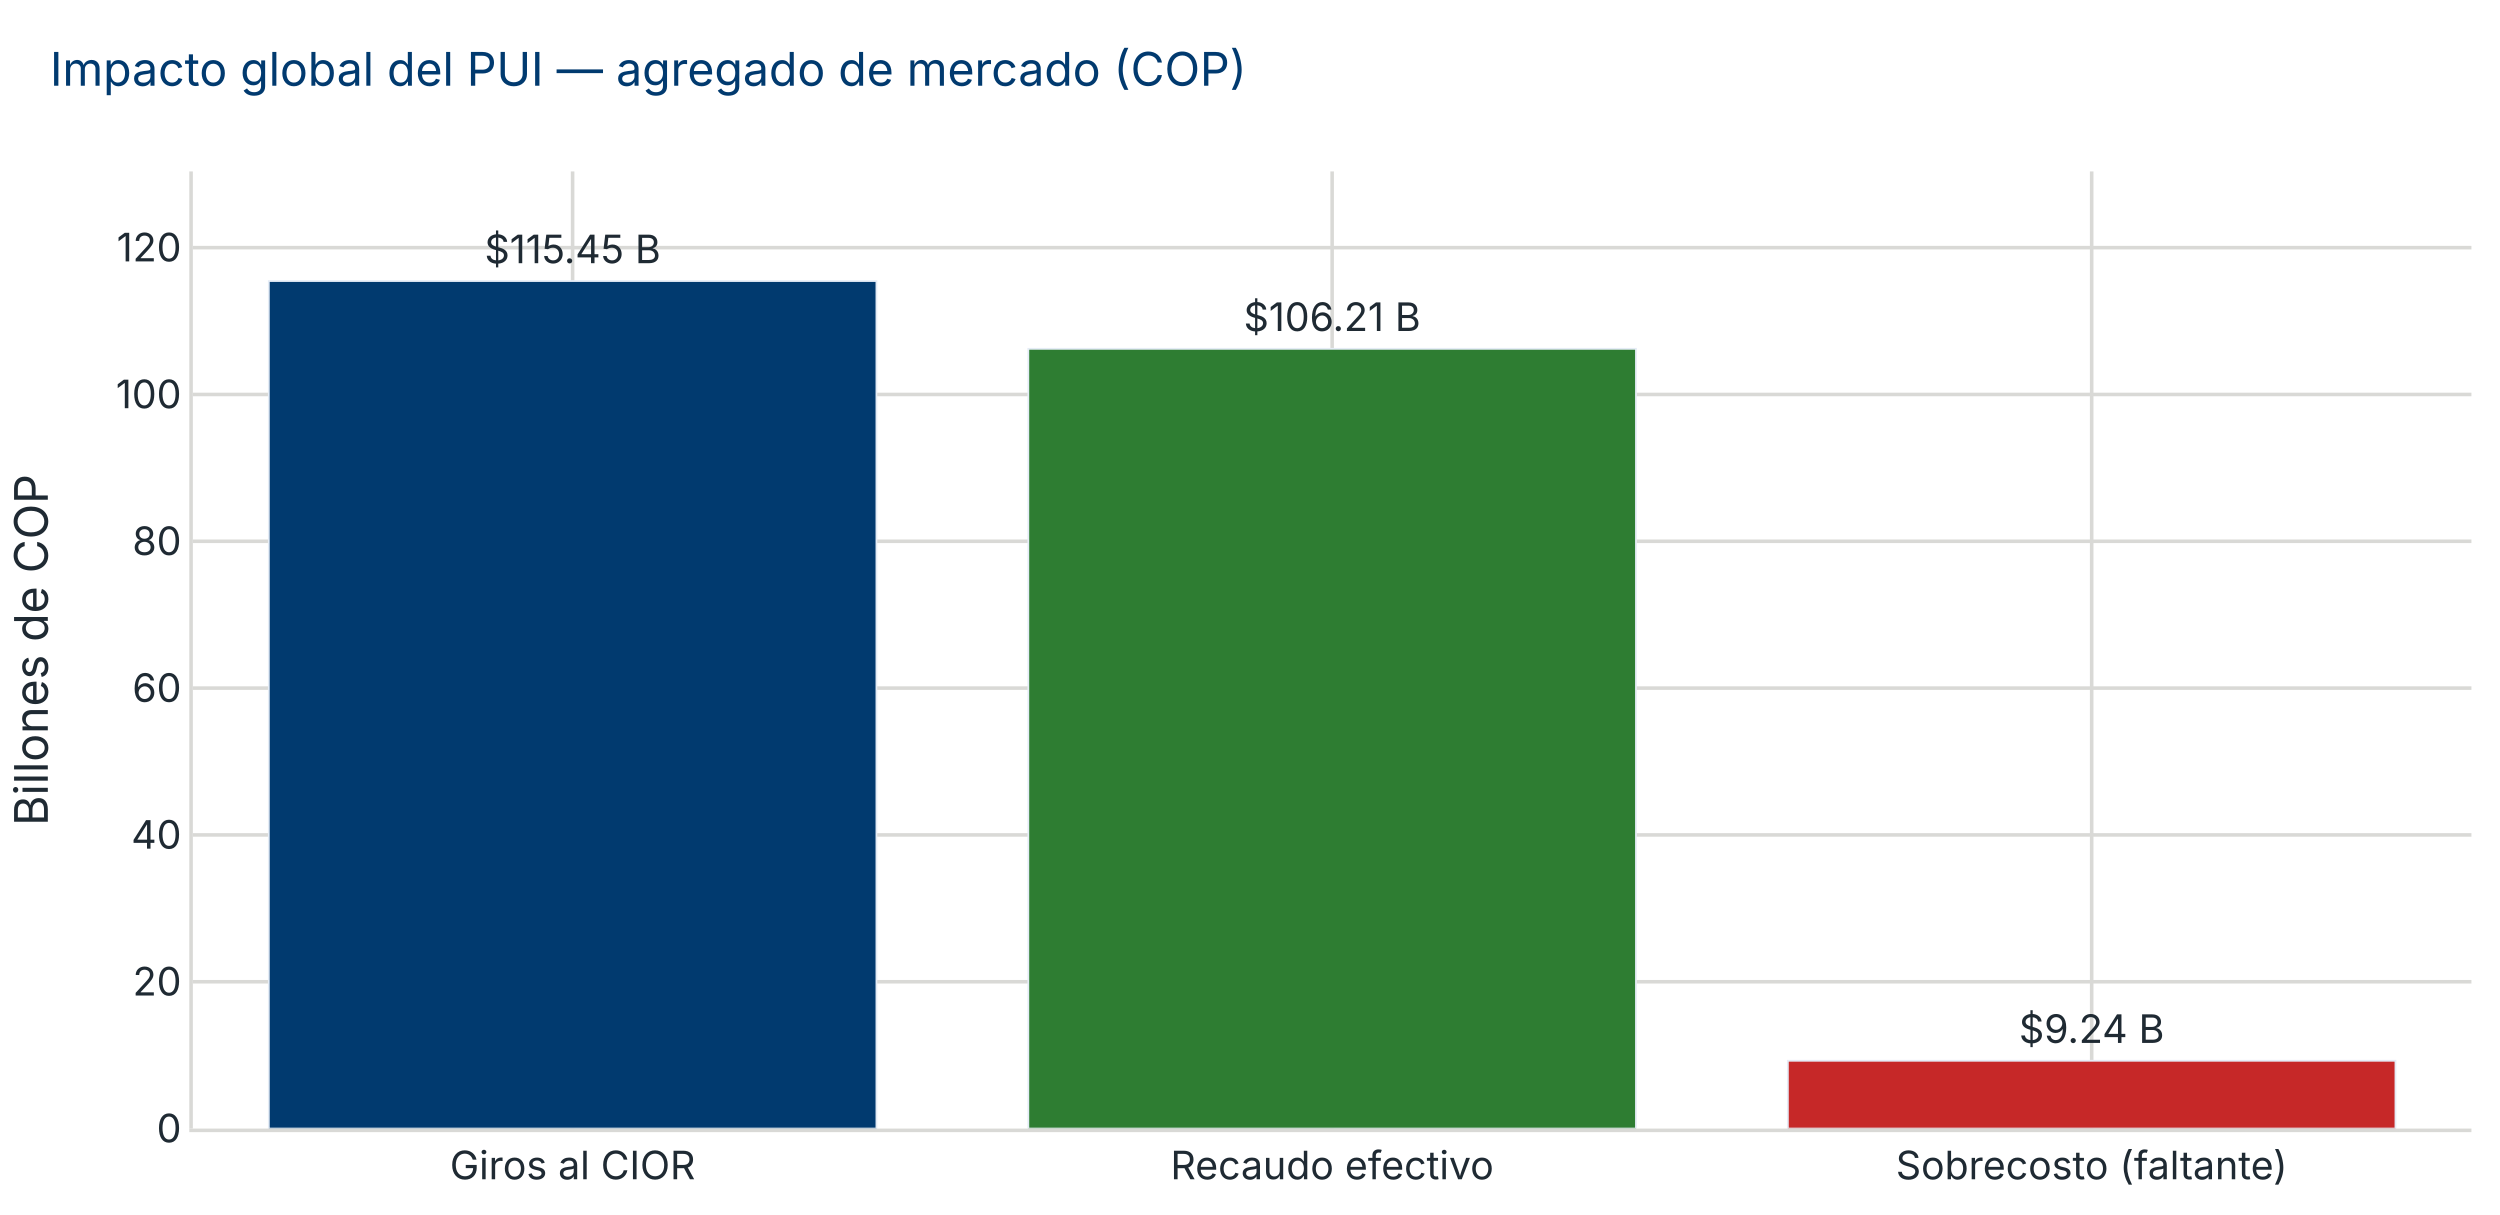
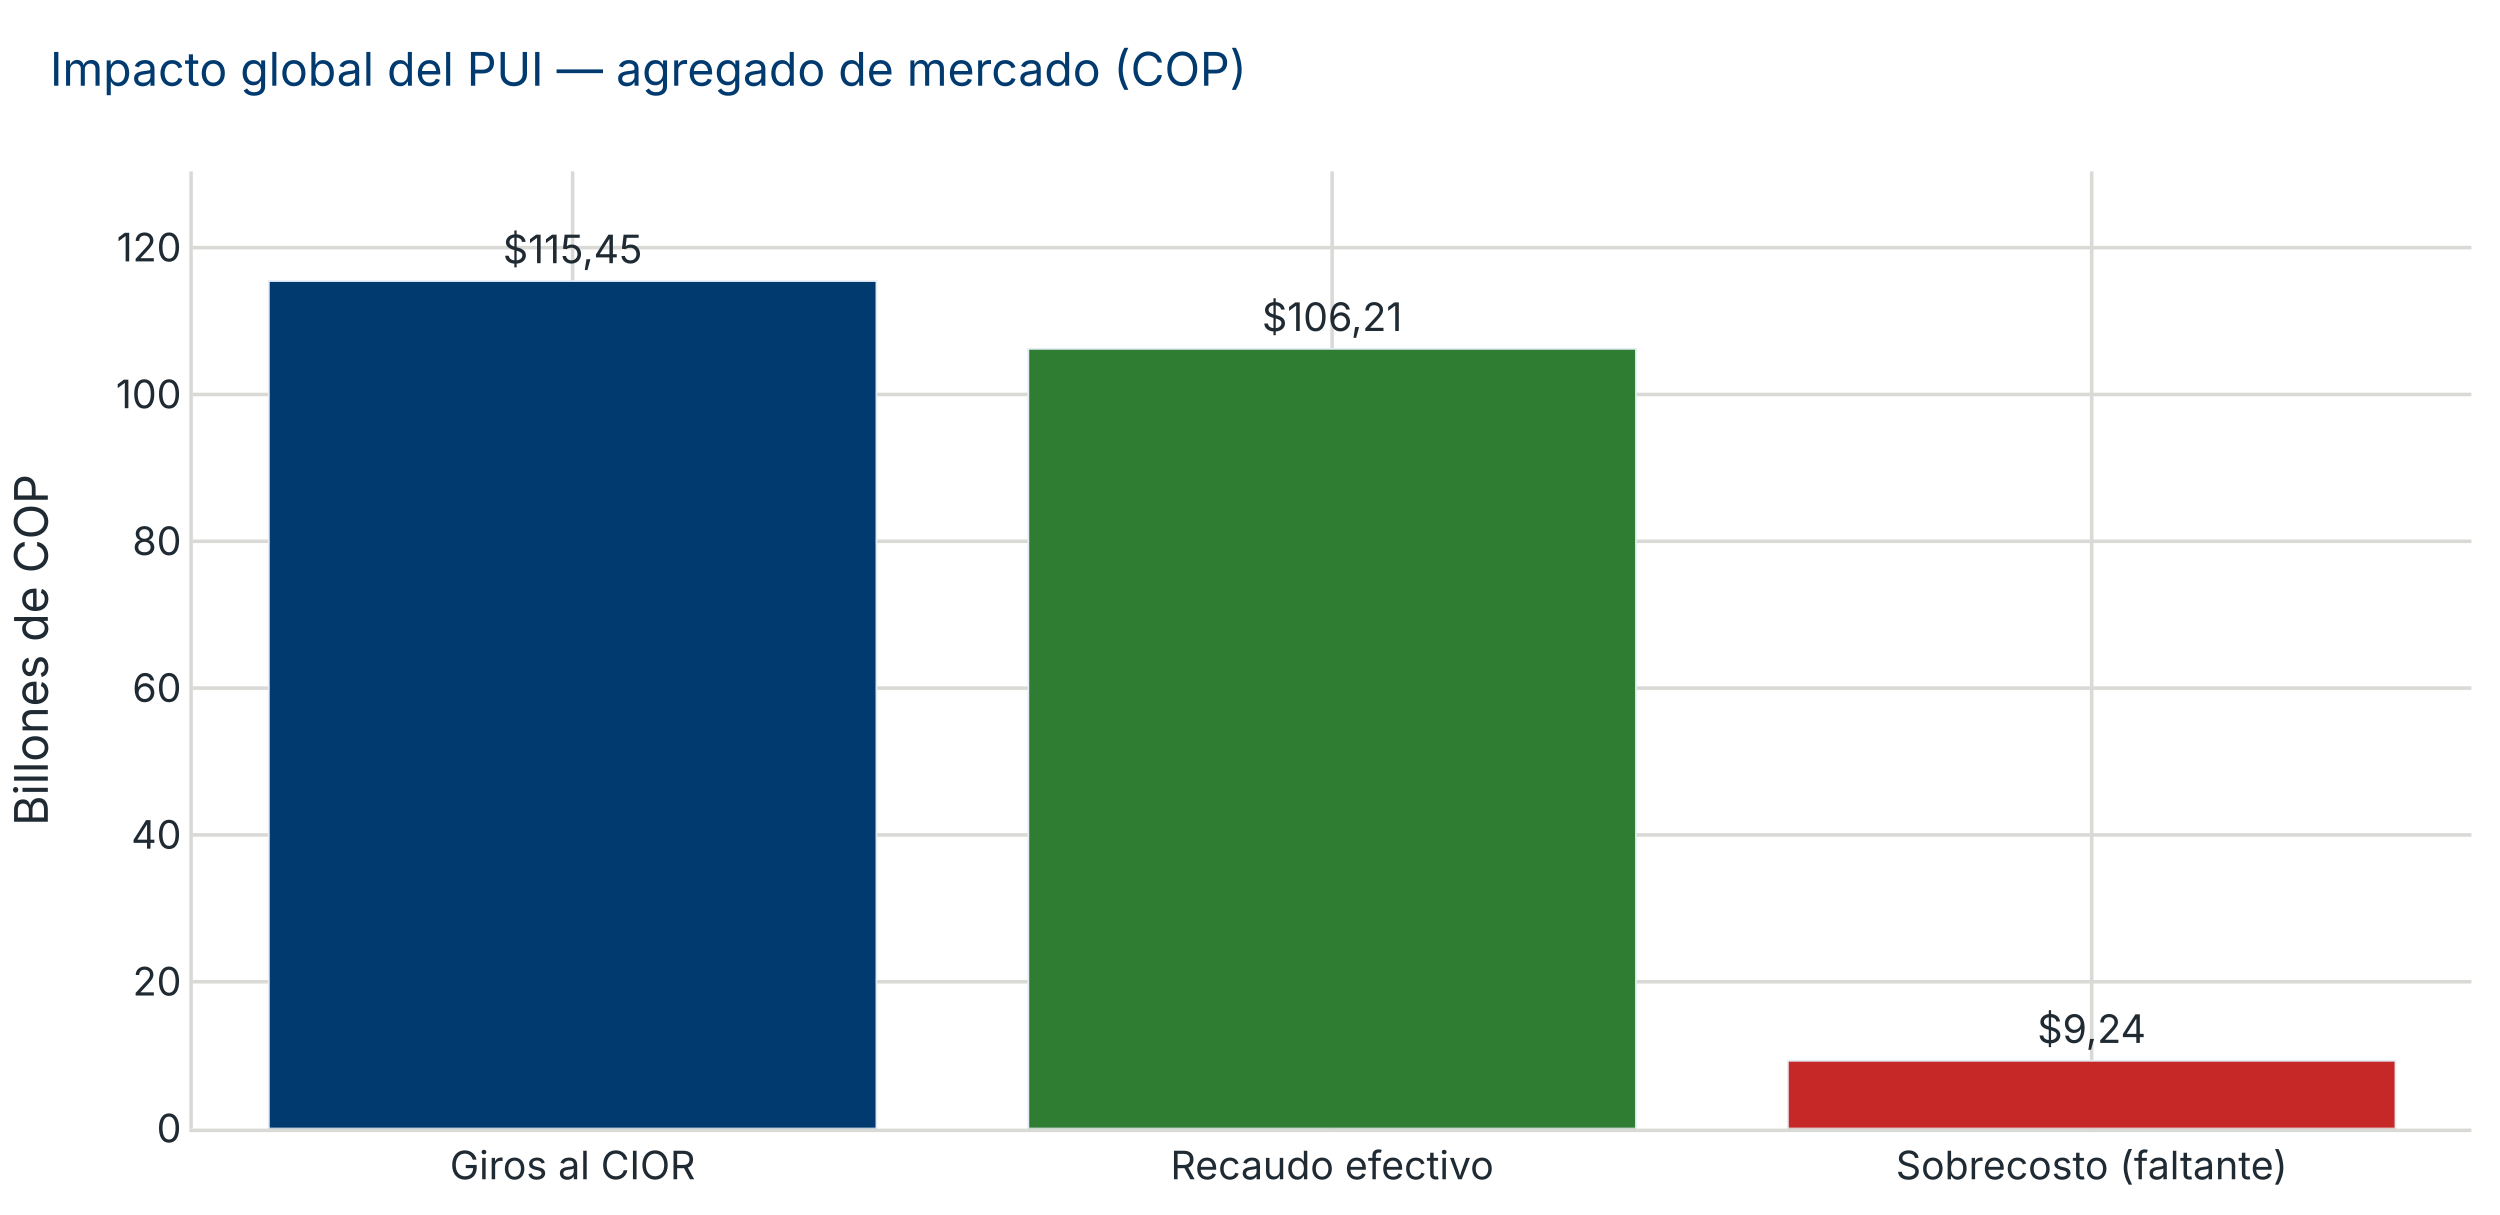
<svg xmlns="http://www.w3.org/2000/svg" class="main-svg" width="700" height="340" style="" viewBox="0 0 700 340">
  <rect x="0" y="0" width="700" height="340" style="fill: rgb(0, 0, 0); fill-opacity: 0;" />
-   <defs id="defs-678b3b">
+   <defs id="defs-3df4e8">
    <g class="clips">
-       <clipPath id="clip678b3bxyplot" class="plotclip">
+       <clipPath id="clip3df4e8xyplot" class="plotclip">
        <rect width="638" height="268" />
      </clipPath>
-       <clipPath class="axesclip" id="clip678b3bx">
+       <clipPath class="axesclip" id="clip3df4e8x">
        <rect x="54" y="0" width="638" height="340" />
      </clipPath>
-       <clipPath class="axesclip" id="clip678b3by">
+       <clipPath class="axesclip" id="clip3df4e8y">
        <rect x="0" y="48" width="700" height="268" />
      </clipPath>
-       <clipPath class="axesclip" id="clip678b3bxy">
+       <clipPath class="axesclip" id="clip3df4e8xy">
        <rect x="54" y="48" width="638" height="268" />
      </clipPath>
    </g>
    <g class="gradients" />
    <g class="patterns" />
  </defs>
  <g class="bglayer">
    <rect class="bg" x="54" y="48" width="638" height="268" style="fill: rgb(255, 255, 255); fill-opacity: 1; stroke-width: 0;" />
  </g>
  <g class="layer-below">
    <g class="imagelayer" />
    <g class="shapelayer" />
  </g>
  <g class="cartesianlayer">
    <g class="subplot xy">
      <g class="layer-subplot">
        <g class="shapelayer" />
        <g class="imagelayer" />
      </g>
      <g class="minor-gridlayer">
        <g class="x" />
        <g class="y" />
      </g>
      <g class="gridlayer">
        <g class="x">
          <path class="xgrid crisp" transform="translate(160.33,0)" d="M0,48v268" style="stroke: rgb(217, 217, 214); stroke-opacity: 1; stroke-width: 1px;" />
          <path class="xgrid crisp" transform="translate(373,0)" d="M0,48v268" style="stroke: rgb(217, 217, 214); stroke-opacity: 1; stroke-width: 1px;" />
          <path class="xgrid crisp" transform="translate(585.67,0)" d="M0,48v268" style="stroke: rgb(217, 217, 214); stroke-opacity: 1; stroke-width: 1px;" />
        </g>
        <g class="y">
          <path class="ygrid crisp" transform="translate(0,274.89)" d="M54,0h638" style="stroke: rgb(217, 217, 214); stroke-opacity: 1; stroke-width: 1px;" />
          <path class="ygrid crisp" transform="translate(0,233.78)" d="M54,0h638" style="stroke: rgb(217, 217, 214); stroke-opacity: 1; stroke-width: 1px;" />
          <path class="ygrid crisp" transform="translate(0,192.67)" d="M54,0h638" style="stroke: rgb(217, 217, 214); stroke-opacity: 1; stroke-width: 1px;" />
          <path class="ygrid crisp" transform="translate(0,151.56)" d="M54,0h638" style="stroke: rgb(217, 217, 214); stroke-opacity: 1; stroke-width: 1px;" />
          <path class="ygrid crisp" transform="translate(0,110.45)" d="M54,0h638" style="stroke: rgb(217, 217, 214); stroke-opacity: 1; stroke-width: 1px;" />
          <path class="ygrid crisp" transform="translate(0,69.34)" d="M54,0h638" style="stroke: rgb(217, 217, 214); stroke-opacity: 1; stroke-width: 1px;" />
        </g>
      </g>
      <g class="zerolinelayer" />
      <g class="layer-between">
        <g class="shapelayer" />
        <g class="imagelayer" />
      </g>
      <path class="xlines-below" />
      <path class="ylines-below" />
      <g class="overlines-below" />
      <g class="xaxislayer-below" />
      <g class="yaxislayer-below" />
      <g class="overaxes-below" />
      <g class="overplot">
-         <g class="xy" transform="translate(54,48)" clip-path="url(#clip678b3bxyplot)">
+         <g class="xy" transform="translate(54,48)" clip-path="url(#clip3df4e8xyplot)">
          <g class="barlayer mlayer">
            <g class="trace bars" style="opacity: 1;">
              <g class="points">
                <g class="point">
                  <path d="M21.27,268V30.7H191.4V268Z" style="vector-effect: none; opacity: 1; stroke-width: 0.5px; fill: rgb(1, 58, 111); fill-opacity: 1; stroke: rgb(229, 236, 246); stroke-opacity: 1;" />
-                   <text class="bartext bartext-outside" text-anchor="middle" data-notex="1" x="0" y="0" style="font-family: Inter, Arial, sans-serif; font-size: 11px; fill: rgb(31, 42, 51); fill-opacity: 1; white-space: pre;" transform="translate(106.335,25.7)">$115.45 B</text>
+                   <text class="bartext bartext-outside" text-anchor="middle" data-notex="1" x="0" y="0" style="font-family: Inter, Arial, sans-serif; font-size: 11px; fill: rgb(31, 42, 51); fill-opacity: 1; white-space: pre;" transform="translate(106.335,25.7)">$115,45</text>
                </g>
                <g class="point">
                  <path d="M233.93,268V49.68H404.07V268Z" style="vector-effect: none; opacity: 1; stroke-width: 0.5px; fill: rgb(46, 125, 50); fill-opacity: 1; stroke: rgb(229, 236, 246); stroke-opacity: 1;" />
-                   <text class="bartext bartext-outside" text-anchor="middle" data-notex="1" x="0" y="0" style="font-family: Inter, Arial, sans-serif; font-size: 11px; fill: rgb(31, 42, 51); fill-opacity: 1; white-space: pre;" transform="translate(319,44.68)">$106.21 B</text>
+                   <text class="bartext bartext-outside" text-anchor="middle" data-notex="1" x="0" y="0" style="font-family: Inter, Arial, sans-serif; font-size: 11px; fill: rgb(31, 42, 51); fill-opacity: 1; white-space: pre;" transform="translate(319,44.68)">$106,21</text>
                </g>
                <g class="point">
                  <path d="M446.6,268V249.02H616.73V268Z" style="vector-effect: none; opacity: 1; stroke-width: 0.5px; fill: rgb(198, 40, 40); fill-opacity: 1; stroke: rgb(229, 236, 246); stroke-opacity: 1;" />
-                   <text class="bartext bartext-outside" text-anchor="middle" data-notex="1" x="0" y="0" style="font-family: Inter, Arial, sans-serif; font-size: 11px; fill: rgb(31, 42, 51); fill-opacity: 1; white-space: pre;" transform="translate(531.665,244.02)">$9.24 B</text>
+                   <text class="bartext bartext-outside" text-anchor="middle" data-notex="1" x="0" y="0" style="font-family: Inter, Arial, sans-serif; font-size: 11px; fill: rgb(31, 42, 51); fill-opacity: 1; white-space: pre;" transform="translate(531.665,244.02)">$9,24</text>
                </g>
              </g>
            </g>
          </g>
        </g>
      </g>
      <g class="zerolinelayer-above" />
      <path class="xlines-above crisp" d="M53,316.5H692" style="fill: none; stroke-width: 1px; stroke: rgb(217, 217, 214); stroke-opacity: 1;" />
      <path class="ylines-above crisp" d="M53.5,48V316" style="fill: none; stroke-width: 1px; stroke: rgb(217, 217, 214); stroke-opacity: 1;" />
      <g class="overlines-above" />
      <g class="xaxislayer-above">
        <g class="xtick">
          <text text-anchor="middle" x="0" y="330.2" transform="translate(160.33,0)" style="font-family: Inter, Arial, sans-serif; font-size: 11px; fill: rgb(31, 42, 51); fill-opacity: 1; white-space: pre;">Giros al CIOR</text>
        </g>
        <g class="xtick">
          <text text-anchor="middle" x="0" y="330.2" transform="translate(373,0)" style="font-family: Inter, Arial, sans-serif; font-size: 11px; fill: rgb(31, 42, 51); fill-opacity: 1; white-space: pre;">Recaudo efectivo</text>
        </g>
        <g class="xtick">
          <text text-anchor="middle" x="0" y="330.2" transform="translate(585.67,0)" style="font-family: Inter, Arial, sans-serif; font-size: 11px; fill: rgb(31, 42, 51); fill-opacity: 1; white-space: pre;">Sobrecosto (faltante)</text>
        </g>
      </g>
      <g class="yaxislayer-above">
        <g class="ytick">
          <text text-anchor="end" x="50.8" y="3.85" transform="translate(0,316)" style="font-family: Inter, Arial, sans-serif; font-size: 11px; fill: rgb(31, 42, 51); fill-opacity: 1; white-space: pre;">0</text>
        </g>
        <g class="ytick">
          <text text-anchor="end" x="50.8" y="3.85" style="font-family: Inter, Arial, sans-serif; font-size: 11px; fill: rgb(31, 42, 51); fill-opacity: 1; white-space: pre;" transform="translate(0,274.89)">20</text>
        </g>
        <g class="ytick">
          <text text-anchor="end" x="50.8" y="3.85" style="font-family: Inter, Arial, sans-serif; font-size: 11px; fill: rgb(31, 42, 51); fill-opacity: 1; white-space: pre;" transform="translate(0,233.78)">40</text>
        </g>
        <g class="ytick">
          <text text-anchor="end" x="50.8" y="3.85" style="font-family: Inter, Arial, sans-serif; font-size: 11px; fill: rgb(31, 42, 51); fill-opacity: 1; white-space: pre;" transform="translate(0,192.67)">60</text>
        </g>
        <g class="ytick">
          <text text-anchor="end" x="50.8" y="3.85" style="font-family: Inter, Arial, sans-serif; font-size: 11px; fill: rgb(31, 42, 51); fill-opacity: 1; white-space: pre;" transform="translate(0,151.56)">80</text>
        </g>
        <g class="ytick">
          <text text-anchor="end" x="50.8" y="3.85" style="font-family: Inter, Arial, sans-serif; font-size: 11px; fill: rgb(31, 42, 51); fill-opacity: 1; white-space: pre;" transform="translate(0,110.45)">100</text>
        </g>
        <g class="ytick">
          <text text-anchor="end" x="50.8" y="3.85" style="font-family: Inter, Arial, sans-serif; font-size: 11px; fill: rgb(31, 42, 51); fill-opacity: 1; white-space: pre;" transform="translate(0,69.34)">120</text>
        </g>
      </g>
      <g class="overaxes-above" />
    </g>
  </g>
  <g class="polarlayer" />
  <g class="smithlayer" />
  <g class="ternarylayer" />
  <g class="geolayer" />
  <g class="funnelarealayer" />
  <g class="pielayer" />
  <g class="iciclelayer" />
  <g class="treemaplayer" />
  <g class="sunburstlayer" />
  <g class="glimages" />
-   <defs id="topdefs-678b3b">
+   <defs id="topdefs-3df4e8">
    <g class="clips" />
  </defs>
  <g class="layer-above">
    <g class="imagelayer" />
    <g class="shapelayer" />
  </g>
  <g class="infolayer">
    <g class="g-gtitle">
      <text class="gtitle" x="14" y="24" text-anchor="start" dy="0em" style="opacity: 1; font-family: Inter, Arial, sans-serif; font-size: 13px; fill: rgb(1, 58, 111); fill-opacity: 1; white-space: pre;">Impacto global del PUI — agregado de mercado (COP)</text>
    </g>
    <g class="g-xtitle" />
    <g class="g-ytitle">
      <text class="ytitle" transform="rotate(-90,13.39043,182)" x="13.39" y="182" text-anchor="middle" style="opacity: 1; font-family: Inter, Arial, sans-serif; font-size: 13px; fill: rgb(31, 42, 51); fill-opacity: 1; white-space: pre;">Billones de COP</text>
    </g>
  </g>
</svg>
